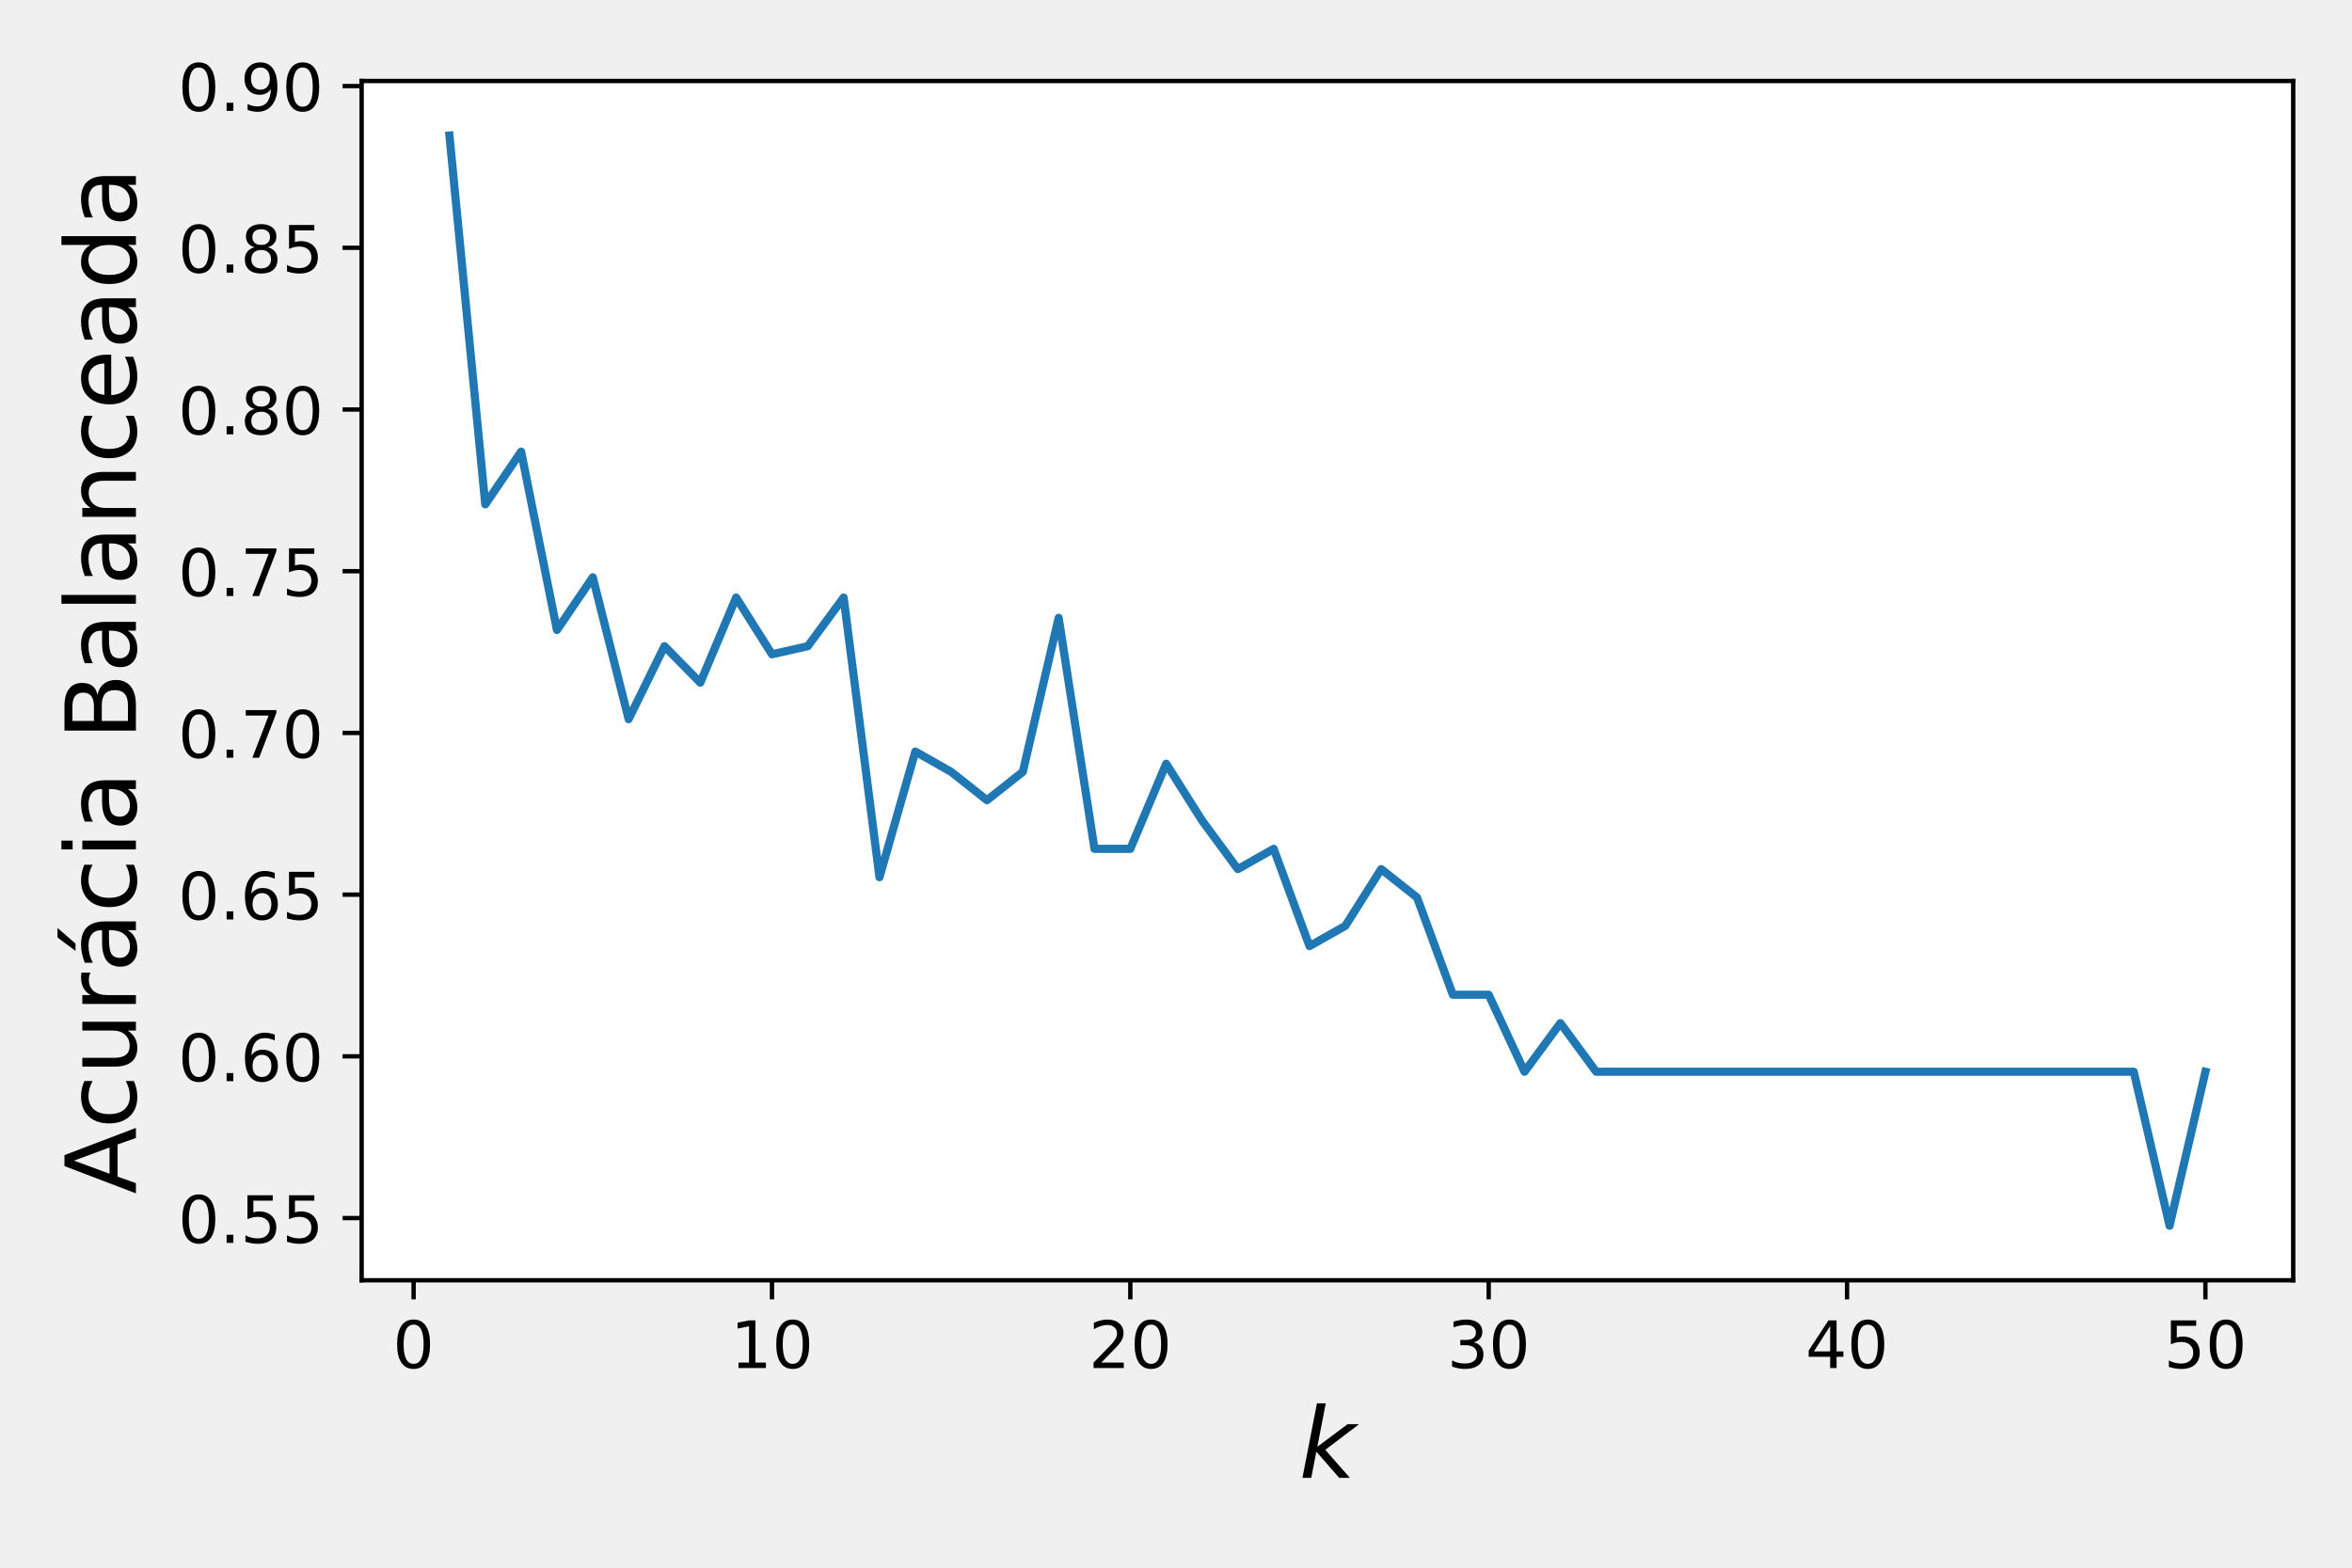
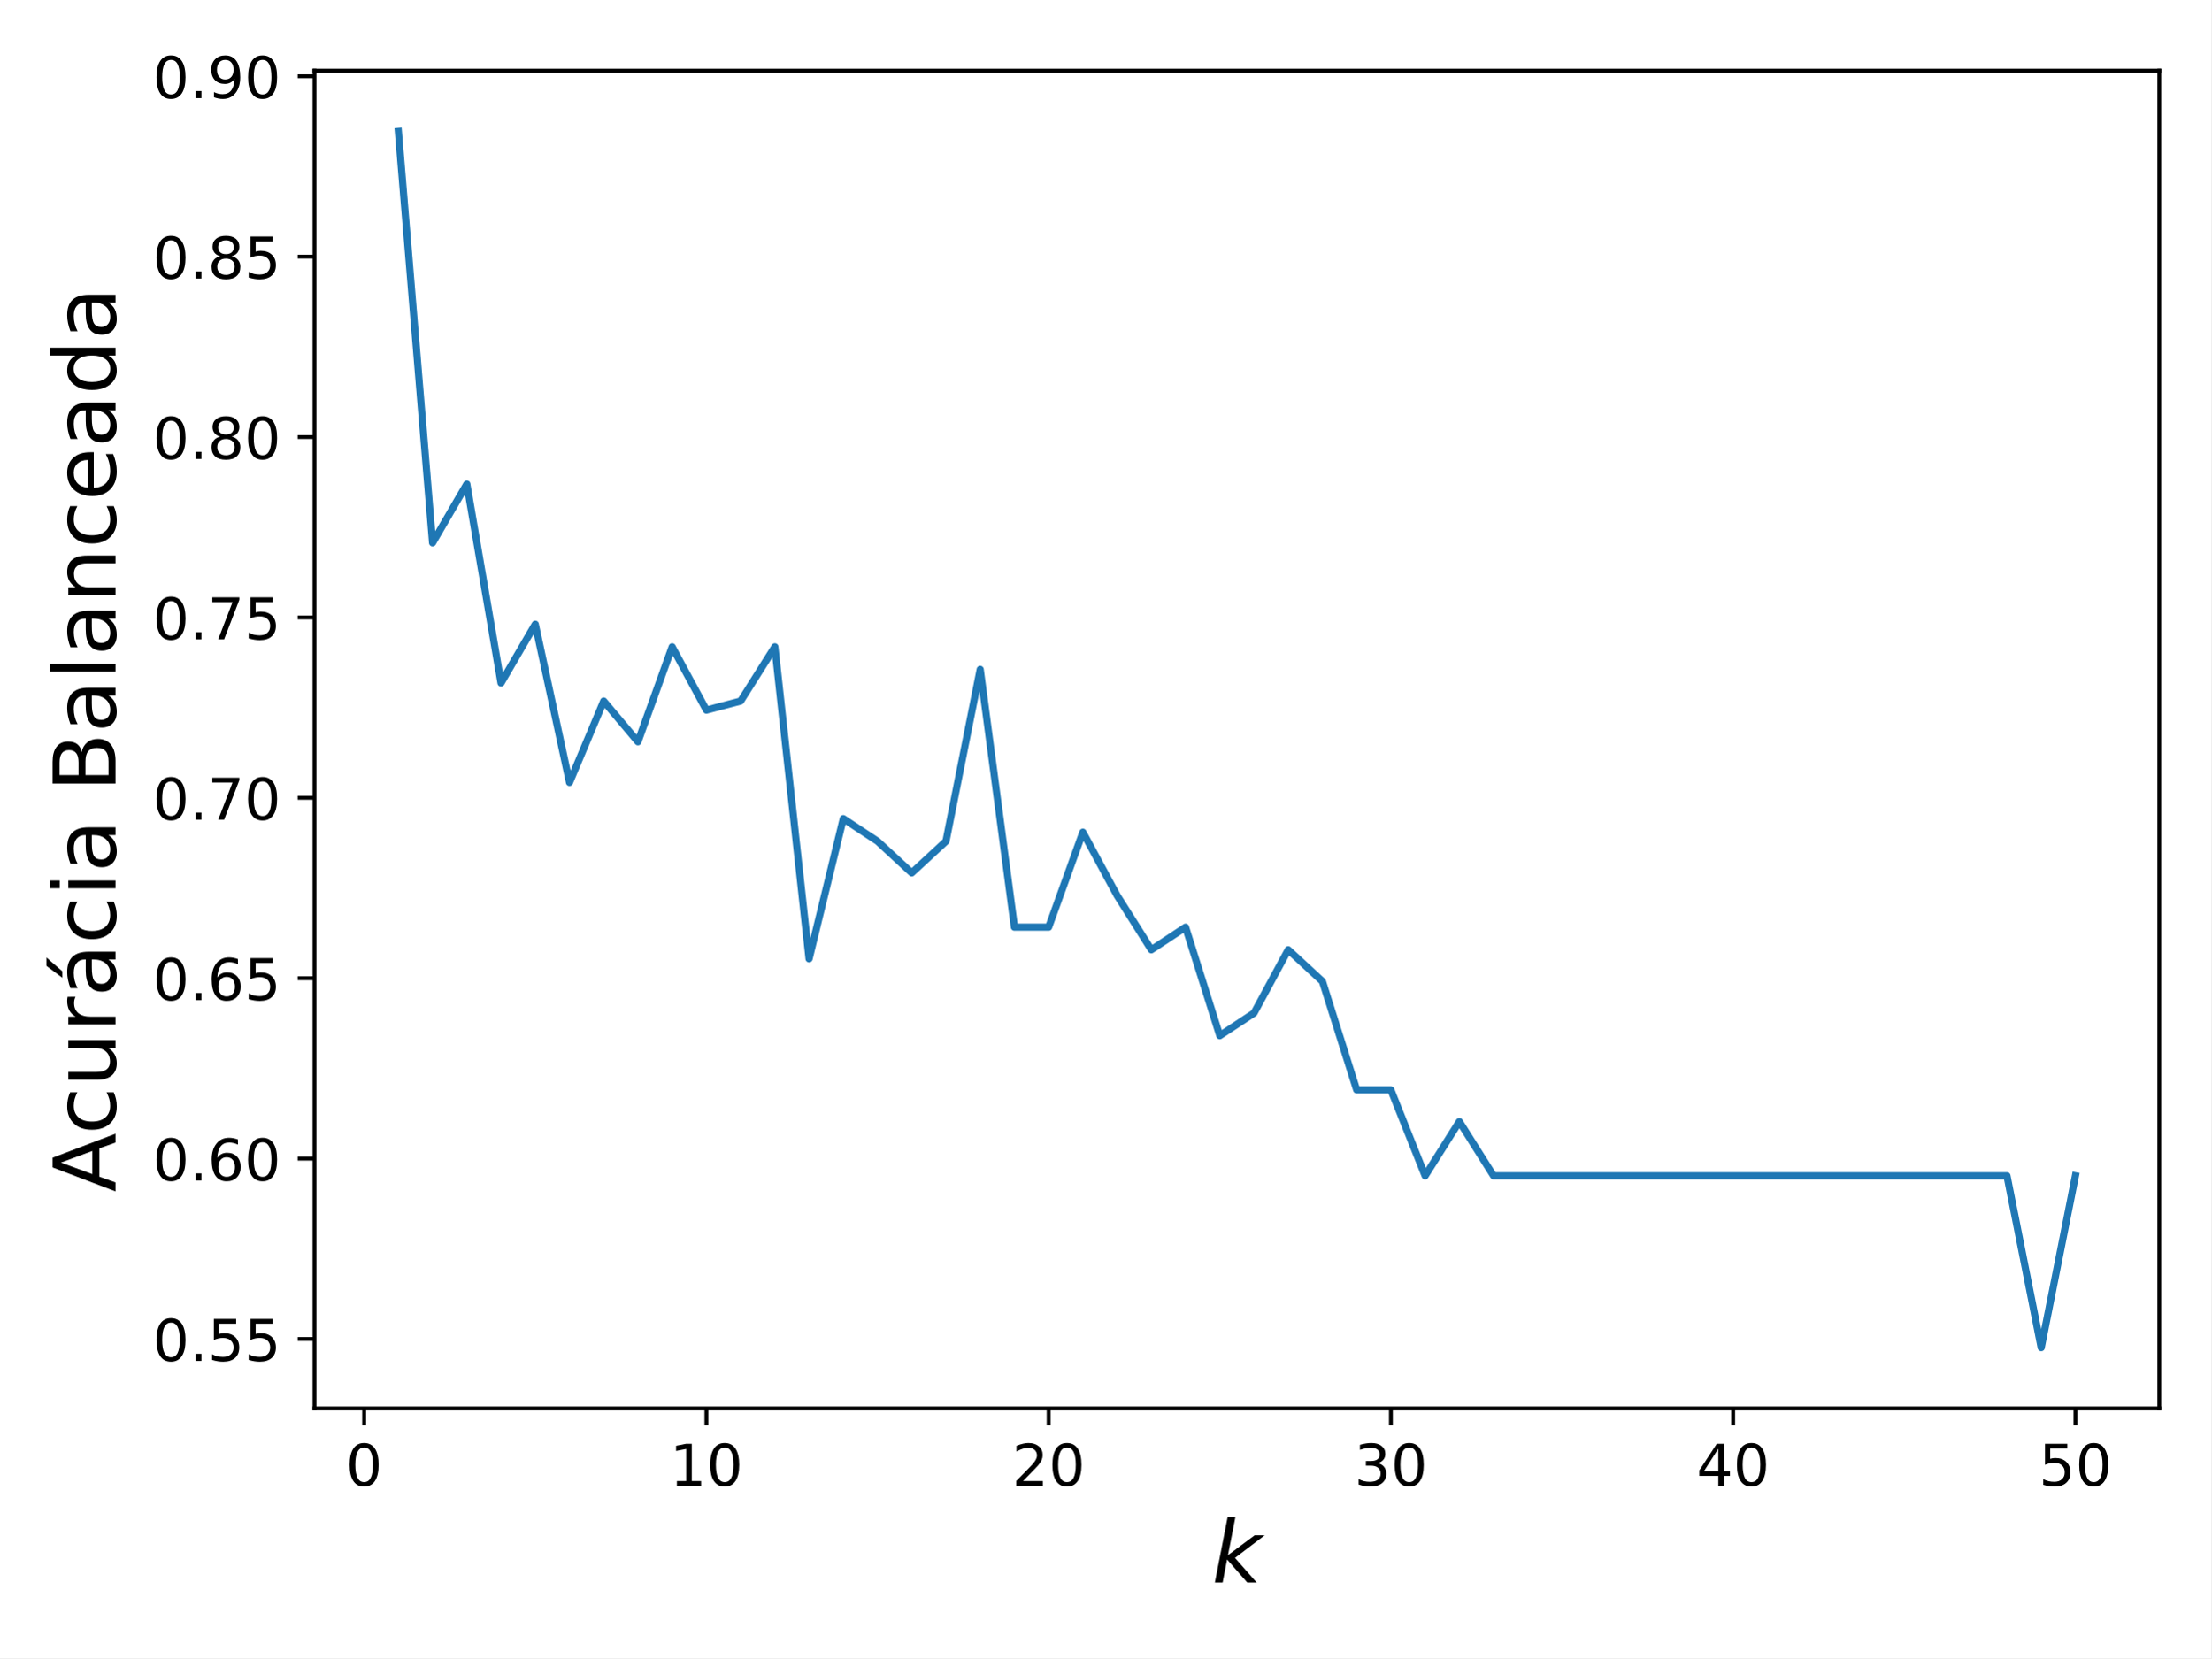
- <svg xmlns="http://www.w3.org/2000/svg" xmlns:xlink="http://www.w3.org/1999/xlink" height="288pt" version="1.1" viewBox="0 0 432 288" width="432pt">
+ <svg xmlns="http://www.w3.org/2000/svg" xmlns:xlink="http://www.w3.org/1999/xlink" width="460.8pt" height="345.6pt" viewBox="0 0 460.8 345.6" version="1.1">
  <defs>
-     <style type="text/css">*{stroke-linecap:butt;stroke-linejoin:round;}</style>
+     <style type="text/css">*{stroke-linejoin: round; stroke-linecap: butt}</style>
  </defs>
  <g id="figure_1">
    <g id="patch_1">
-       <path d="M 0 288  L 432 288  L 432 0  L 0 0  z " style="fill:none;" />
+       <path d="M 0 345.6  L 460.8 345.6  L 460.8 0  L 0 0  z " style="fill: #ffffff" />
    </g>
    <g id="axes_1">
      <g id="patch_2">
-         <path d="M 66.425 235.2  L 421.2 235.2  L 421.2 14.881  L 66.425 14.881  z " style="fill:#ffffff;" />
+         <path d="M 65.54 293.56  L 450 293.56  L 450 14.716  L 65.54 14.716  z " style="fill: #ffffff" />
      </g>
      <g id="matplotlib.axis_1">
        <g id="xtick_1">
          <g id="line2d_1">
            <defs>
-               <path d="M 0 0  L 0 3.5  " id="m8f056ccc43" style="stroke:#000000;stroke-width:0.8;" />
+               <path id="m26e0879201" d="M 0 0  L 0 3.5  " style="stroke: #000000; stroke-width: 0.8" />
            </defs>
            <g>
-               <use style="stroke:#000000;stroke-width:0.8;" x="75.969" xlink:href="#m8f056ccc43" y="235.2" />
+               <use xlink:href="#m26e0879201" x="75.883" y="293.56" style="stroke: #000000; stroke-width: 0.8" />
            </g>
          </g>
          <g id="text_1">
-             <g transform="translate(72.15154 251.3181)scale(0.12 -0.12)">
-               <defs>
-                 <path d="M 2034 4250  Q 1547 4250 1301 3770  Q 1056 3291 1056 2328  Q 1056 1369 1301 889  Q 1547 409 2034 409  Q 2525 409 2770 889  Q 3016 1369 3016 2328  Q 3016 3291 2770 3770  Q 2525 4250 2034 4250  z M 2034 4750  Q 2819 4750 3233 4129  Q 3647 3509 3647 2328  Q 3647 1150 3233 529  Q 2819 -91 2034 -91  Q 1250 -91 836 529  Q 422 1150 422 2328  Q 422 3509 836 4129  Q 1250 4750 2034 4750  z " id="DejaVuSans-30" transform="scale(0.015625)" />
+             <g transform="translate(72.06512 309.6781)scale(0.12 -0.12)">
+               <defs>
+                 <path id="DejaVuSans-30" d="M 2034 4250  Q 1547 4250 1301 3770  Q 1056 3291 1056 2328  Q 1056 1369 1301 889  Q 1547 409 2034 409  Q 2525 409 2770 889  Q 3016 1369 3016 2328  Q 3016 3291 2770 3770  Q 2525 4250 2034 4250  z M 2034 4750  Q 2819 4750 3233 4129  Q 3647 3509 3647 2328  Q 3647 1150 3233 529  Q 2819 -91 2034 -91  Q 1250 -91 836 529  Q 422 1150 422 2328  Q 422 3509 836 4129  Q 1250 4750 2034 4750  z " transform="scale(0.015625)" />
              </defs>
              <use xlink:href="#DejaVuSans-30" />
            </g>
          </g>
        </g>
        <g id="xtick_2">
          <g id="line2d_2">
            <g>
-               <use style="stroke:#000000;stroke-width:0.8;" x="141.79" xlink:href="#m8f056ccc43" y="235.2" />
+               <use xlink:href="#m26e0879201" x="147.211" y="293.56" style="stroke: #000000; stroke-width: 0.8" />
            </g>
          </g>
          <g id="text_2">
-             <g transform="translate(134.155 251.3181)scale(0.12 -0.12)">
-               <defs>
-                 <path d="M 794 531  L 1825 531  L 1825 4091  L 703 3866  L 703 4441  L 1819 4666  L 2450 4666  L 2450 531  L 3481 531  L 3481 0  L 794 0  L 794 531  z " id="DejaVuSans-31" transform="scale(0.015625)" />
+             <g transform="translate(139.576 309.6781)scale(0.12 -0.12)">
+               <defs>
+                 <path id="DejaVuSans-31" d="M 794 531  L 1825 531  L 1825 4091  L 703 3866  L 703 4441  L 1819 4666  L 2450 4666  L 2450 531  L 3481 531  L 3481 0  L 794 0  L 794 531  z " transform="scale(0.015625)" />
              </defs>
              <use xlink:href="#DejaVuSans-31" />
-               <use x="63.623" xlink:href="#DejaVuSans-30" />
+               <use xlink:href="#DejaVuSans-30" x="63.623" />
            </g>
          </g>
        </g>
        <g id="xtick_3">
          <g id="line2d_3">
            <g>
-               <use style="stroke:#000000;stroke-width:0.8;" x="207.611" xlink:href="#m8f056ccc43" y="235.2" />
+               <use xlink:href="#m26e0879201" x="218.539" y="293.56" style="stroke: #000000; stroke-width: 0.8" />
            </g>
          </g>
          <g id="text_3">
-             <g transform="translate(199.976 251.3181)scale(0.12 -0.12)">
-               <defs>
-                 <path d="M 1228 531  L 3431 531  L 3431 0  L 469 0  L 469 531  Q 828 903 1448 1529  Q 2069 2156 2228 2338  Q 2531 2678 2651 2914  Q 2772 3150 2772 3378  Q 2772 3750 2511 3984  Q 2250 4219 1831 4219  Q 1534 4219 1204 4116  Q 875 4013 500 3803  L 500 4441  Q 881 4594 1212 4672  Q 1544 4750 1819 4750  Q 2544 4750 2975 4387  Q 3406 4025 3406 3419  Q 3406 3131 3298 2873  Q 3191 2616 2906 2266  Q 2828 2175 2409 1742  Q 1991 1309 1228 531  z " id="DejaVuSans-32" transform="scale(0.015625)" />
+             <g transform="translate(210.9044 309.6781)scale(0.12 -0.12)">
+               <defs>
+                 <path id="DejaVuSans-32" d="M 1228 531  L 3431 531  L 3431 0  L 469 0  L 469 531  Q 828 903 1448 1529  Q 2069 2156 2228 2338  Q 2531 2678 2651 2914  Q 2772 3150 2772 3378  Q 2772 3750 2511 3984  Q 2250 4219 1831 4219  Q 1534 4219 1204 4116  Q 875 4013 500 3803  L 500 4441  Q 881 4594 1212 4672  Q 1544 4750 1819 4750  Q 2544 4750 2975 4387  Q 3406 4025 3406 3419  Q 3406 3131 3298 2873  Q 3191 2616 2906 2266  Q 2828 2175 2409 1742  Q 1991 1309 1228 531  z " transform="scale(0.015625)" />
              </defs>
              <use xlink:href="#DejaVuSans-32" />
-               <use x="63.623" xlink:href="#DejaVuSans-30" />
+               <use xlink:href="#DejaVuSans-30" x="63.623" />
            </g>
          </g>
        </g>
        <g id="xtick_4">
          <g id="line2d_4">
            <g>
-               <use style="stroke:#000000;stroke-width:0.8;" x="273.432" xlink:href="#m8f056ccc43" y="235.2" />
+               <use xlink:href="#m26e0879201" x="289.868" y="293.56" style="stroke: #000000; stroke-width: 0.8" />
            </g>
          </g>
          <g id="text_4">
-             <g transform="translate(265.7969 251.3181)scale(0.12 -0.12)">
-               <defs>
-                 <path d="M 2597 2516  Q 3050 2419 3304 2112  Q 3559 1806 3559 1356  Q 3559 666 3084 287  Q 2609 -91 1734 -91  Q 1441 -91 1130 -33  Q 819 25 488 141  L 488 750  Q 750 597 1062 519  Q 1375 441 1716 441  Q 2309 441 2620 675  Q 2931 909 2931 1356  Q 2931 1769 2642 2001  Q 2353 2234 1838 2234  L 1294 2234  L 1294 2753  L 1863 2753  Q 2328 2753 2575 2939  Q 2822 3125 2822 3475  Q 2822 3834 2567 4026  Q 2313 4219 1838 4219  Q 1578 4219 1281 4162  Q 984 4106 628 3988  L 628 4550  Q 988 4650 1302 4700  Q 1616 4750 1894 4750  Q 2613 4750 3031 4423  Q 3450 4097 3450 3541  Q 3450 3153 3228 2886  Q 3006 2619 2597 2516  z " id="DejaVuSans-33" transform="scale(0.015625)" />
+             <g transform="translate(282.2328 309.6781)scale(0.12 -0.12)">
+               <defs>
+                 <path id="DejaVuSans-33" d="M 2597 2516  Q 3050 2419 3304 2112  Q 3559 1806 3559 1356  Q 3559 666 3084 287  Q 2609 -91 1734 -91  Q 1441 -91 1130 -33  Q 819 25 488 141  L 488 750  Q 750 597 1062 519  Q 1375 441 1716 441  Q 2309 441 2620 675  Q 2931 909 2931 1356  Q 2931 1769 2642 2001  Q 2353 2234 1838 2234  L 1294 2234  L 1294 2753  L 1863 2753  Q 2328 2753 2575 2939  Q 2822 3125 2822 3475  Q 2822 3834 2567 4026  Q 2313 4219 1838 4219  Q 1578 4219 1281 4162  Q 984 4106 628 3988  L 628 4550  Q 988 4650 1302 4700  Q 1616 4750 1894 4750  Q 2613 4750 3031 4423  Q 3450 4097 3450 3541  Q 3450 3153 3228 2886  Q 3006 2619 2597 2516  z " transform="scale(0.015625)" />
              </defs>
              <use xlink:href="#DejaVuSans-33" />
-               <use x="63.623" xlink:href="#DejaVuSans-30" />
+               <use xlink:href="#DejaVuSans-30" x="63.623" />
            </g>
          </g>
        </g>
        <g id="xtick_5">
          <g id="line2d_5">
            <g>
-               <use style="stroke:#000000;stroke-width:0.8;" x="339.253" xlink:href="#m8f056ccc43" y="235.2" />
+               <use xlink:href="#m26e0879201" x="361.196" y="293.56" style="stroke: #000000; stroke-width: 0.8" />
            </g>
          </g>
          <g id="text_5">
-             <g transform="translate(331.6179 251.3181)scale(0.12 -0.12)">
-               <defs>
-                 <path d="M 2419 4116  L 825 1625  L 2419 1625  L 2419 4116  z M 2253 4666  L 3047 4666  L 3047 1625  L 3713 1625  L 3713 1100  L 3047 1100  L 3047 0  L 2419 0  L 2419 1100  L 313 1100  L 313 1709  L 2253 4666  z " id="DejaVuSans-34" transform="scale(0.015625)" />
+             <g transform="translate(353.5612 309.6781)scale(0.12 -0.12)">
+               <defs>
+                 <path id="DejaVuSans-34" d="M 2419 4116  L 825 1625  L 2419 1625  L 2419 4116  z M 2253 4666  L 3047 4666  L 3047 1625  L 3713 1625  L 3713 1100  L 3047 1100  L 3047 0  L 2419 0  L 2419 1100  L 313 1100  L 313 1709  L 2253 4666  z " transform="scale(0.015625)" />
              </defs>
              <use xlink:href="#DejaVuSans-34" />
-               <use x="63.623" xlink:href="#DejaVuSans-30" />
+               <use xlink:href="#DejaVuSans-30" x="63.623" />
            </g>
          </g>
        </g>
        <g id="xtick_6">
          <g id="line2d_6">
            <g>
-               <use style="stroke:#000000;stroke-width:0.8;" x="405.074" xlink:href="#m8f056ccc43" y="235.2" />
+               <use xlink:href="#m26e0879201" x="432.525" y="293.56" style="stroke: #000000; stroke-width: 0.8" />
            </g>
          </g>
          <g id="text_6">
-             <g transform="translate(397.4389 251.3181)scale(0.12 -0.12)">
-               <defs>
-                 <path d="M 691 4666  L 3169 4666  L 3169 4134  L 1269 4134  L 1269 2991  Q 1406 3038 1543 3061  Q 1681 3084 1819 3084  Q 2600 3084 3056 2656  Q 3513 2228 3513 1497  Q 3513 744 3044 326  Q 2575 -91 1722 -91  Q 1428 -91 1123 -41  Q 819 9 494 109  L 494 744  Q 775 591 1075 516  Q 1375 441 1709 441  Q 2250 441 2565 725  Q 2881 1009 2881 1497  Q 2881 1984 2565 2268  Q 2250 2553 1709 2553  Q 1456 2553 1204 2497  Q 953 2441 691 2322  L 691 4666  z " id="DejaVuSans-35" transform="scale(0.015625)" />
+             <g transform="translate(424.8895 309.6781)scale(0.12 -0.12)">
+               <defs>
+                 <path id="DejaVuSans-35" d="M 691 4666  L 3169 4666  L 3169 4134  L 1269 4134  L 1269 2991  Q 1406 3038 1543 3061  Q 1681 3084 1819 3084  Q 2600 3084 3056 2656  Q 3513 2228 3513 1497  Q 3513 744 3044 326  Q 2575 -91 1722 -91  Q 1428 -91 1123 -41  Q 819 9 494 109  L 494 744  Q 775 591 1075 516  Q 1375 441 1709 441  Q 2250 441 2565 725  Q 2881 1009 2881 1497  Q 2881 1984 2565 2268  Q 2250 2553 1709 2553  Q 1456 2553 1204 2497  Q 953 2441 691 2322  L 691 4666  z " transform="scale(0.015625)" />
              </defs>
              <use xlink:href="#DejaVuSans-35" />
-               <use x="63.623" xlink:href="#DejaVuSans-30" />
+               <use xlink:href="#DejaVuSans-30" x="63.623" />
            </g>
          </g>
        </g>
        <g id="text_7">
-           <g transform="translate(238.5925 271.4909)scale(0.18 -0.18)">
+           <g transform="translate(252.55 329.8509)scale(0.18 -0.18)">
            <defs>
-               <path d="M 1172 4863  L 1747 4863  L 1197 2028  L 3169 3500  L 3916 3500  L 1716 1825  L 3322 0  L 2625 0  L 1131 1709  L 800 0  L 225 0  L 1172 4863  z " id="DejaVuSans-Oblique-6b" transform="scale(0.015625)" />
+               <path id="DejaVuSans-Oblique-6b" d="M 1172 4863  L 1747 4863  L 1197 2028  L 3169 3500  L 3916 3500  L 1716 1825  L 3322 0  L 2625 0  L 1131 1709  L 800 0  L 225 0  L 1172 4863  z " transform="scale(0.015625)" />
            </defs>
-             <use transform="translate(0 0.015625)" xlink:href="#DejaVuSans-Oblique-6b" />
+             <use xlink:href="#DejaVuSans-Oblique-6b" transform="translate(0 0.015625)" />
          </g>
        </g>
      </g>
      <g id="matplotlib.axis_2">
        <g id="ytick_1">
          <g id="line2d_7">
            <defs>
-               <path d="M 0 0  L -3.5 0  " id="m509cdd1f72" style="stroke:#000000;stroke-width:0.8;" />
+               <path id="m07f874ece9" d="M 0 0  L -3.5 0  " style="stroke: #000000; stroke-width: 0.8" />
            </defs>
            <g>
-               <use style="stroke:#000000;stroke-width:0.8;" x="66.425" xlink:href="#m509cdd1f72" y="223.771" />
+               <use xlink:href="#m07f874ece9" x="65.54" y="279.095" style="stroke: #000000; stroke-width: 0.8" />
            </g>
          </g>
          <g id="text_8">
-             <g transform="translate(32.70625 228.3299)scale(0.12 -0.12)">
-               <defs>
-                 <path d="M 684 794  L 1344 794  L 1344 0  L 684 0  L 684 794  z " id="DejaVuSans-2e" transform="scale(0.015625)" />
-               </defs>
-               <use xlink:href="#DejaVuSans-30" />
-               <use x="63.623" xlink:href="#DejaVuSans-2e" />
-               <use x="95.41" xlink:href="#DejaVuSans-35" />
-               <use x="159.033" xlink:href="#DejaVuSans-35" />
+             <g transform="translate(31.82125 283.6538)scale(0.12 -0.12)">
+               <defs>
+                 <path id="DejaVuSans-2e" d="M 684 794  L 1344 794  L 1344 0  L 684 0  L 684 794  z " transform="scale(0.015625)" />
+               </defs>
+               <use xlink:href="#DejaVuSans-30" />
+               <use xlink:href="#DejaVuSans-2e" x="63.623" />
+               <use xlink:href="#DejaVuSans-35" x="95.41" />
+               <use xlink:href="#DejaVuSans-35" x="159.033" />
            </g>
          </g>
        </g>
        <g id="ytick_2">
          <g id="line2d_8">
            <g>
-               <use style="stroke:#000000;stroke-width:0.8;" x="66.425" xlink:href="#m509cdd1f72" y="194.062" />
+               <use xlink:href="#m07f874ece9" x="65.54" y="241.495" style="stroke: #000000; stroke-width: 0.8" />
            </g>
          </g>
          <g id="text_9">
-             <g transform="translate(32.70625 198.6215)scale(0.12 -0.12)">
-               <defs>
-                 <path d="M 2113 2584  Q 1688 2584 1439 2293  Q 1191 2003 1191 1497  Q 1191 994 1439 701  Q 1688 409 2113 409  Q 2538 409 2786 701  Q 3034 994 3034 1497  Q 3034 2003 2786 2293  Q 2538 2584 2113 2584  z M 3366 4563  L 3366 3988  Q 3128 4100 2886 4159  Q 2644 4219 2406 4219  Q 1781 4219 1451 3797  Q 1122 3375 1075 2522  Q 1259 2794 1537 2939  Q 1816 3084 2150 3084  Q 2853 3084 3261 2657  Q 3669 2231 3669 1497  Q 3669 778 3244 343  Q 2819 -91 2113 -91  Q 1303 -91 875 529  Q 447 1150 447 2328  Q 447 3434 972 4092  Q 1497 4750 2381 4750  Q 2619 4750 2861 4703  Q 3103 4656 3366 4563  z " id="DejaVuSans-36" transform="scale(0.015625)" />
-               </defs>
-               <use xlink:href="#DejaVuSans-30" />
-               <use x="63.623" xlink:href="#DejaVuSans-2e" />
-               <use x="95.41" xlink:href="#DejaVuSans-36" />
-               <use x="159.033" xlink:href="#DejaVuSans-30" />
+             <g transform="translate(31.82125 246.0537)scale(0.12 -0.12)">
+               <defs>
+                 <path id="DejaVuSans-36" d="M 2113 2584  Q 1688 2584 1439 2293  Q 1191 2003 1191 1497  Q 1191 994 1439 701  Q 1688 409 2113 409  Q 2538 409 2786 701  Q 3034 994 3034 1497  Q 3034 2003 2786 2293  Q 2538 2584 2113 2584  z M 3366 4563  L 3366 3988  Q 3128 4100 2886 4159  Q 2644 4219 2406 4219  Q 1781 4219 1451 3797  Q 1122 3375 1075 2522  Q 1259 2794 1537 2939  Q 1816 3084 2150 3084  Q 2853 3084 3261 2657  Q 3669 2231 3669 1497  Q 3669 778 3244 343  Q 2819 -91 2113 -91  Q 1303 -91 875 529  Q 447 1150 447 2328  Q 447 3434 972 4092  Q 1497 4750 2381 4750  Q 2619 4750 2861 4703  Q 3103 4656 3366 4563  z " transform="scale(0.015625)" />
+               </defs>
+               <use xlink:href="#DejaVuSans-30" />
+               <use xlink:href="#DejaVuSans-2e" x="63.623" />
+               <use xlink:href="#DejaVuSans-36" x="95.41" />
+               <use xlink:href="#DejaVuSans-30" x="159.033" />
            </g>
          </g>
        </g>
        <g id="ytick_3">
          <g id="line2d_9">
            <g>
-               <use style="stroke:#000000;stroke-width:0.8;" x="66.425" xlink:href="#m509cdd1f72" y="164.354" />
+               <use xlink:href="#m07f874ece9" x="65.54" y="203.894" style="stroke: #000000; stroke-width: 0.8" />
            </g>
          </g>
          <g id="text_10">
-             <g transform="translate(32.70625 168.9131)scale(0.12 -0.12)">
-               <use xlink:href="#DejaVuSans-30" />
-               <use x="63.623" xlink:href="#DejaVuSans-2e" />
-               <use x="95.41" xlink:href="#DejaVuSans-36" />
-               <use x="159.033" xlink:href="#DejaVuSans-35" />
+             <g transform="translate(31.82125 208.4536)scale(0.12 -0.12)">
+               <use xlink:href="#DejaVuSans-30" />
+               <use xlink:href="#DejaVuSans-2e" x="63.623" />
+               <use xlink:href="#DejaVuSans-36" x="95.41" />
+               <use xlink:href="#DejaVuSans-35" x="159.033" />
            </g>
          </g>
        </g>
        <g id="ytick_4">
          <g id="line2d_10">
            <g>
-               <use style="stroke:#000000;stroke-width:0.8;" x="66.425" xlink:href="#m509cdd1f72" y="134.646" />
+               <use xlink:href="#m07f874ece9" x="65.54" y="166.294" style="stroke: #000000; stroke-width: 0.8" />
            </g>
          </g>
          <g id="text_11">
-             <g transform="translate(32.70625 139.2048)scale(0.12 -0.12)">
-               <defs>
-                 <path d="M 525 4666  L 3525 4666  L 3525 4397  L 1831 0  L 1172 0  L 2766 4134  L 525 4134  L 525 4666  z " id="DejaVuSans-37" transform="scale(0.015625)" />
-               </defs>
-               <use xlink:href="#DejaVuSans-30" />
-               <use x="63.623" xlink:href="#DejaVuSans-2e" />
-               <use x="95.41" xlink:href="#DejaVuSans-37" />
-               <use x="159.033" xlink:href="#DejaVuSans-30" />
+             <g transform="translate(31.82125 170.8534)scale(0.12 -0.12)">
+               <defs>
+                 <path id="DejaVuSans-37" d="M 525 4666  L 3525 4666  L 3525 4397  L 1831 0  L 1172 0  L 2766 4134  L 525 4134  L 525 4666  z " transform="scale(0.015625)" />
+               </defs>
+               <use xlink:href="#DejaVuSans-30" />
+               <use xlink:href="#DejaVuSans-2e" x="63.623" />
+               <use xlink:href="#DejaVuSans-37" x="95.41" />
+               <use xlink:href="#DejaVuSans-30" x="159.033" />
            </g>
          </g>
        </g>
        <g id="ytick_5">
          <g id="line2d_11">
            <g>
-               <use style="stroke:#000000;stroke-width:0.8;" x="66.425" xlink:href="#m509cdd1f72" y="104.937" />
+               <use xlink:href="#m07f874ece9" x="65.54" y="128.694" style="stroke: #000000; stroke-width: 0.8" />
            </g>
          </g>
          <g id="text_12">
-             <g transform="translate(32.70625 109.4964)scale(0.12 -0.12)">
-               <use xlink:href="#DejaVuSans-30" />
-               <use x="63.623" xlink:href="#DejaVuSans-2e" />
-               <use x="95.41" xlink:href="#DejaVuSans-37" />
-               <use x="159.033" xlink:href="#DejaVuSans-35" />
+             <g transform="translate(31.82125 133.2533)scale(0.12 -0.12)">
+               <use xlink:href="#DejaVuSans-30" />
+               <use xlink:href="#DejaVuSans-2e" x="63.623" />
+               <use xlink:href="#DejaVuSans-37" x="95.41" />
+               <use xlink:href="#DejaVuSans-35" x="159.033" />
            </g>
          </g>
        </g>
        <g id="ytick_6">
          <g id="line2d_12">
            <g>
-               <use style="stroke:#000000;stroke-width:0.8;" x="66.425" xlink:href="#m509cdd1f72" y="75.229" />
+               <use xlink:href="#m07f874ece9" x="65.54" y="91.094" style="stroke: #000000; stroke-width: 0.8" />
            </g>
          </g>
          <g id="text_13">
-             <g transform="translate(32.70625 79.78799)scale(0.12 -0.12)">
-               <defs>
-                 <path d="M 2034 2216  Q 1584 2216 1326 1975  Q 1069 1734 1069 1313  Q 1069 891 1326 650  Q 1584 409 2034 409  Q 2484 409 2743 651  Q 3003 894 3003 1313  Q 3003 1734 2745 1975  Q 2488 2216 2034 2216  z M 1403 2484  Q 997 2584 770 2862  Q 544 3141 544 3541  Q 544 4100 942 4425  Q 1341 4750 2034 4750  Q 2731 4750 3128 4425  Q 3525 4100 3525 3541  Q 3525 3141 3298 2862  Q 3072 2584 2669 2484  Q 3125 2378 3379 2068  Q 3634 1759 3634 1313  Q 3634 634 3220 271  Q 2806 -91 2034 -91  Q 1263 -91 848 271  Q 434 634 434 1313  Q 434 1759 690 2068  Q 947 2378 1403 2484  z M 1172 3481  Q 1172 3119 1398 2916  Q 1625 2713 2034 2713  Q 2441 2713 2670 2916  Q 2900 3119 2900 3481  Q 2900 3844 2670 4047  Q 2441 4250 2034 4250  Q 1625 4250 1398 4047  Q 1172 3844 1172 3481  z " id="DejaVuSans-38" transform="scale(0.015625)" />
-               </defs>
-               <use xlink:href="#DejaVuSans-30" />
-               <use x="63.623" xlink:href="#DejaVuSans-2e" />
-               <use x="95.41" xlink:href="#DejaVuSans-38" />
-               <use x="159.033" xlink:href="#DejaVuSans-30" />
+             <g transform="translate(31.82125 95.65313)scale(0.12 -0.12)">
+               <defs>
+                 <path id="DejaVuSans-38" d="M 2034 2216  Q 1584 2216 1326 1975  Q 1069 1734 1069 1313  Q 1069 891 1326 650  Q 1584 409 2034 409  Q 2484 409 2743 651  Q 3003 894 3003 1313  Q 3003 1734 2745 1975  Q 2488 2216 2034 2216  z M 1403 2484  Q 997 2584 770 2862  Q 544 3141 544 3541  Q 544 4100 942 4425  Q 1341 4750 2034 4750  Q 2731 4750 3128 4425  Q 3525 4100 3525 3541  Q 3525 3141 3298 2862  Q 3072 2584 2669 2484  Q 3125 2378 3379 2068  Q 3634 1759 3634 1313  Q 3634 634 3220 271  Q 2806 -91 2034 -91  Q 1263 -91 848 271  Q 434 634 434 1313  Q 434 1759 690 2068  Q 947 2378 1403 2484  z M 1172 3481  Q 1172 3119 1398 2916  Q 1625 2713 2034 2713  Q 2441 2713 2670 2916  Q 2900 3119 2900 3481  Q 2900 3844 2670 4047  Q 2441 4250 2034 4250  Q 1625 4250 1398 4047  Q 1172 3844 1172 3481  z " transform="scale(0.015625)" />
+               </defs>
+               <use xlink:href="#DejaVuSans-30" />
+               <use xlink:href="#DejaVuSans-2e" x="63.623" />
+               <use xlink:href="#DejaVuSans-38" x="95.41" />
+               <use xlink:href="#DejaVuSans-30" x="159.033" />
            </g>
          </g>
        </g>
        <g id="ytick_7">
          <g id="line2d_13">
            <g>
-               <use style="stroke:#000000;stroke-width:0.8;" x="66.425" xlink:href="#m509cdd1f72" y="45.521" />
+               <use xlink:href="#m07f874ece9" x="65.54" y="53.494" style="stroke: #000000; stroke-width: 0.8" />
            </g>
          </g>
          <g id="text_14">
-             <g transform="translate(32.70625 50.07961)scale(0.12 -0.12)">
-               <use xlink:href="#DejaVuSans-30" />
-               <use x="63.623" xlink:href="#DejaVuSans-2e" />
-               <use x="95.41" xlink:href="#DejaVuSans-38" />
-               <use x="159.033" xlink:href="#DejaVuSans-35" />
+             <g transform="translate(31.82125 58.05299)scale(0.12 -0.12)">
+               <use xlink:href="#DejaVuSans-30" />
+               <use xlink:href="#DejaVuSans-2e" x="63.623" />
+               <use xlink:href="#DejaVuSans-38" x="95.41" />
+               <use xlink:href="#DejaVuSans-35" x="159.033" />
            </g>
          </g>
        </g>
        <g id="ytick_8">
          <g id="line2d_14">
            <g>
-               <use style="stroke:#000000;stroke-width:0.8;" x="66.425" xlink:href="#m509cdd1f72" y="15.812" />
+               <use xlink:href="#m07f874ece9" x="65.54" y="15.894" style="stroke: #000000; stroke-width: 0.8" />
            </g>
          </g>
          <g id="text_15">
-             <g transform="translate(32.70625 20.37122)scale(0.12 -0.12)">
-               <defs>
-                 <path d="M 703 97  L 703 672  Q 941 559 1184 500  Q 1428 441 1663 441  Q 2288 441 2617 861  Q 2947 1281 2994 2138  Q 2813 1869 2534 1725  Q 2256 1581 1919 1581  Q 1219 1581 811 2004  Q 403 2428 403 3163  Q 403 3881 828 4315  Q 1253 4750 1959 4750  Q 2769 4750 3195 4129  Q 3622 3509 3622 2328  Q 3622 1225 3098 567  Q 2575 -91 1691 -91  Q 1453 -91 1209 -44  Q 966 3 703 97  z M 1959 2075  Q 2384 2075 2632 2365  Q 2881 2656 2881 3163  Q 2881 3666 2632 3958  Q 2384 4250 1959 4250  Q 1534 4250 1286 3958  Q 1038 3666 1038 3163  Q 1038 2656 1286 2365  Q 1534 2075 1959 2075  z " id="DejaVuSans-39" transform="scale(0.015625)" />
-               </defs>
-               <use xlink:href="#DejaVuSans-30" />
-               <use x="63.623" xlink:href="#DejaVuSans-2e" />
-               <use x="95.41" xlink:href="#DejaVuSans-39" />
-               <use x="159.033" xlink:href="#DejaVuSans-30" />
+             <g transform="translate(31.82125 20.45285)scale(0.12 -0.12)">
+               <defs>
+                 <path id="DejaVuSans-39" d="M 703 97  L 703 672  Q 941 559 1184 500  Q 1428 441 1663 441  Q 2288 441 2617 861  Q 2947 1281 2994 2138  Q 2813 1869 2534 1725  Q 2256 1581 1919 1581  Q 1219 1581 811 2004  Q 403 2428 403 3163  Q 403 3881 828 4315  Q 1253 4750 1959 4750  Q 2769 4750 3195 4129  Q 3622 3509 3622 2328  Q 3622 1225 3098 567  Q 2575 -91 1691 -91  Q 1453 -91 1209 -44  Q 966 3 703 97  z M 1959 2075  Q 2384 2075 2632 2365  Q 2881 2656 2881 3163  Q 2881 3666 2632 3958  Q 2384 4250 1959 4250  Q 1534 4250 1286 3958  Q 1038 3666 1038 3163  Q 1038 2656 1286 2365  Q 1534 2075 1959 2075  z " transform="scale(0.015625)" />
+               </defs>
+               <use xlink:href="#DejaVuSans-30" />
+               <use xlink:href="#DejaVuSans-2e" x="63.623" />
+               <use xlink:href="#DejaVuSans-39" x="95.41" />
+               <use xlink:href="#DejaVuSans-30" x="159.033" />
            </g>
          </g>
        </g>
        <g id="text_16">
-           <g transform="translate(24.96281 219.372)rotate(-90)scale(0.18 -0.18)">
+           <g transform="translate(24.07781 248.4692)rotate(-90)scale(0.18 -0.18)">
            <defs>
-               <path d="M 2188 4044  L 1331 1722  L 3047 1722  L 2188 4044  z M 1831 4666  L 2547 4666  L 4325 0  L 3669 0  L 3244 1197  L 1141 1197  L 716 0  L 50 0  L 1831 4666  z " id="DejaVuSans-41" transform="scale(0.015625)" />
-               <path d="M 3122 3366  L 3122 2828  Q 2878 2963 2633 3030  Q 2388 3097 2138 3097  Q 1578 3097 1268 2742  Q 959 2388 959 1747  Q 959 1106 1268 751  Q 1578 397 2138 397  Q 2388 397 2633 464  Q 2878 531 3122 666  L 3122 134  Q 2881 22 2623 -34  Q 2366 -91 2075 -91  Q 1284 -91 818 406  Q 353 903 353 1747  Q 353 2603 823 3093  Q 1294 3584 2113 3584  Q 2378 3584 2631 3529  Q 2884 3475 3122 3366  z " id="DejaVuSans-63" transform="scale(0.015625)" />
-               <path d="M 544 1381  L 544 3500  L 1119 3500  L 1119 1403  Q 1119 906 1312 657  Q 1506 409 1894 409  Q 2359 409 2629 706  Q 2900 1003 2900 1516  L 2900 3500  L 3475 3500  L 3475 0  L 2900 0  L 2900 538  Q 2691 219 2414 64  Q 2138 -91 1772 -91  Q 1169 -91 856 284  Q 544 659 544 1381  z M 1991 3584  L 1991 3584  z " id="DejaVuSans-75" transform="scale(0.015625)" />
-               <path d="M 2631 2963  Q 2534 3019 2420 3045  Q 2306 3072 2169 3072  Q 1681 3072 1420 2755  Q 1159 2438 1159 1844  L 1159 0  L 581 0  L 581 3500  L 1159 3500  L 1159 2956  Q 1341 3275 1631 3429  Q 1922 3584 2338 3584  Q 2397 3584 2469 3576  Q 2541 3569 2628 3553  L 2631 2963  z " id="DejaVuSans-72" transform="scale(0.015625)" />
-               <path d="M 2194 1759  Q 1497 1759 1228 1600  Q 959 1441 959 1056  Q 959 750 1161 570  Q 1363 391 1709 391  Q 2188 391 2477 730  Q 2766 1069 2766 1631  L 2766 1759  L 2194 1759  z M 3341 1997  L 3341 0  L 2766 0  L 2766 531  Q 2569 213 2275 61  Q 1981 -91 1556 -91  Q 1019 -91 701 211  Q 384 513 384 1019  Q 384 1609 779 1909  Q 1175 2209 1959 2209  L 2766 2209  L 2766 2266  Q 2766 2663 2505 2880  Q 2244 3097 1772 3097  Q 1472 3097 1187 3025  Q 903 2953 641 2809  L 641 3341  Q 956 3463 1253 3523  Q 1550 3584 1831 3584  Q 2591 3584 2966 3190  Q 3341 2797 3341 1997  z M 2291 5119  L 2913 5119  L 1894 3944  L 1416 3944  L 2291 5119  z " id="DejaVuSans-e1" transform="scale(0.015625)" />
-               <path d="M 603 3500  L 1178 3500  L 1178 0  L 603 0  L 603 3500  z M 603 4863  L 1178 4863  L 1178 4134  L 603 4134  L 603 4863  z " id="DejaVuSans-69" transform="scale(0.015625)" />
-               <path d="M 2194 1759  Q 1497 1759 1228 1600  Q 959 1441 959 1056  Q 959 750 1161 570  Q 1363 391 1709 391  Q 2188 391 2477 730  Q 2766 1069 2766 1631  L 2766 1759  L 2194 1759  z M 3341 1997  L 3341 0  L 2766 0  L 2766 531  Q 2569 213 2275 61  Q 1981 -91 1556 -91  Q 1019 -91 701 211  Q 384 513 384 1019  Q 384 1609 779 1909  Q 1175 2209 1959 2209  L 2766 2209  L 2766 2266  Q 2766 2663 2505 2880  Q 2244 3097 1772 3097  Q 1472 3097 1187 3025  Q 903 2953 641 2809  L 641 3341  Q 956 3463 1253 3523  Q 1550 3584 1831 3584  Q 2591 3584 2966 3190  Q 3341 2797 3341 1997  z " id="DejaVuSans-61" transform="scale(0.015625)" />
+               <path id="DejaVuSans-41" d="M 2188 4044  L 1331 1722  L 3047 1722  L 2188 4044  z M 1831 4666  L 2547 4666  L 4325 0  L 3669 0  L 3244 1197  L 1141 1197  L 716 0  L 50 0  L 1831 4666  z " transform="scale(0.015625)" />
+               <path id="DejaVuSans-63" d="M 3122 3366  L 3122 2828  Q 2878 2963 2633 3030  Q 2388 3097 2138 3097  Q 1578 3097 1268 2742  Q 959 2388 959 1747  Q 959 1106 1268 751  Q 1578 397 2138 397  Q 2388 397 2633 464  Q 2878 531 3122 666  L 3122 134  Q 2881 22 2623 -34  Q 2366 -91 2075 -91  Q 1284 -91 818 406  Q 353 903 353 1747  Q 353 2603 823 3093  Q 1294 3584 2113 3584  Q 2378 3584 2631 3529  Q 2884 3475 3122 3366  z " transform="scale(0.015625)" />
+               <path id="DejaVuSans-75" d="M 544 1381  L 544 3500  L 1119 3500  L 1119 1403  Q 1119 906 1312 657  Q 1506 409 1894 409  Q 2359 409 2629 706  Q 2900 1003 2900 1516  L 2900 3500  L 3475 3500  L 3475 0  L 2900 0  L 2900 538  Q 2691 219 2414 64  Q 2138 -91 1772 -91  Q 1169 -91 856 284  Q 544 659 544 1381  z M 1991 3584  L 1991 3584  z " transform="scale(0.015625)" />
+               <path id="DejaVuSans-72" d="M 2631 2963  Q 2534 3019 2420 3045  Q 2306 3072 2169 3072  Q 1681 3072 1420 2755  Q 1159 2438 1159 1844  L 1159 0  L 581 0  L 581 3500  L 1159 3500  L 1159 2956  Q 1341 3275 1631 3429  Q 1922 3584 2338 3584  Q 2397 3584 2469 3576  Q 2541 3569 2628 3553  L 2631 2963  z " transform="scale(0.015625)" />
+               <path id="DejaVuSans-e1" d="M 2194 1759  Q 1497 1759 1228 1600  Q 959 1441 959 1056  Q 959 750 1161 570  Q 1363 391 1709 391  Q 2188 391 2477 730  Q 2766 1069 2766 1631  L 2766 1759  L 2194 1759  z M 3341 1997  L 3341 0  L 2766 0  L 2766 531  Q 2569 213 2275 61  Q 1981 -91 1556 -91  Q 1019 -91 701 211  Q 384 513 384 1019  Q 384 1609 779 1909  Q 1175 2209 1959 2209  L 2766 2209  L 2766 2266  Q 2766 2663 2505 2880  Q 2244 3097 1772 3097  Q 1472 3097 1187 3025  Q 903 2953 641 2809  L 641 3341  Q 956 3463 1253 3523  Q 1550 3584 1831 3584  Q 2591 3584 2966 3190  Q 3341 2797 3341 1997  z M 2290 5119  L 2912 5119  L 1894 3944  L 1415 3944  L 2290 5119  z " transform="scale(0.015625)" />
+               <path id="DejaVuSans-69" d="M 603 3500  L 1178 3500  L 1178 0  L 603 0  L 603 3500  z M 603 4863  L 1178 4863  L 1178 4134  L 603 4134  L 603 4863  z " transform="scale(0.015625)" />
+               <path id="DejaVuSans-61" d="M 2194 1759  Q 1497 1759 1228 1600  Q 959 1441 959 1056  Q 959 750 1161 570  Q 1363 391 1709 391  Q 2188 391 2477 730  Q 2766 1069 2766 1631  L 2766 1759  L 2194 1759  z M 3341 1997  L 3341 0  L 2766 0  L 2766 531  Q 2569 213 2275 61  Q 1981 -91 1556 -91  Q 1019 -91 701 211  Q 384 513 384 1019  Q 384 1609 779 1909  Q 1175 2209 1959 2209  L 2766 2209  L 2766 2266  Q 2766 2663 2505 2880  Q 2244 3097 1772 3097  Q 1472 3097 1187 3025  Q 903 2953 641 2809  L 641 3341  Q 956 3463 1253 3523  Q 1550 3584 1831 3584  Q 2591 3584 2966 3190  Q 3341 2797 3341 1997  z " transform="scale(0.015625)" />
              <path id="DejaVuSans-20" transform="scale(0.015625)" />
-               <path d="M 1259 2228  L 1259 519  L 2272 519  Q 2781 519 3026 730  Q 3272 941 3272 1375  Q 3272 1813 3026 2020  Q 2781 2228 2272 2228  L 1259 2228  z M 1259 4147  L 1259 2741  L 2194 2741  Q 2656 2741 2882 2914  Q 3109 3088 3109 3444  Q 3109 3797 2882 3972  Q 2656 4147 2194 4147  L 1259 4147  z M 628 4666  L 2241 4666  Q 2963 4666 3353 4366  Q 3744 4066 3744 3513  Q 3744 3084 3544 2831  Q 3344 2578 2956 2516  Q 3422 2416 3680 2098  Q 3938 1781 3938 1306  Q 3938 681 3513 340  Q 3088 0 2303 0  L 628 0  L 628 4666  z " id="DejaVuSans-42" transform="scale(0.015625)" />
-               <path d="M 603 4863  L 1178 4863  L 1178 0  L 603 0  L 603 4863  z " id="DejaVuSans-6c" transform="scale(0.015625)" />
-               <path d="M 3513 2113  L 3513 0  L 2938 0  L 2938 2094  Q 2938 2591 2744 2837  Q 2550 3084 2163 3084  Q 1697 3084 1428 2787  Q 1159 2491 1159 1978  L 1159 0  L 581 0  L 581 3500  L 1159 3500  L 1159 2956  Q 1366 3272 1645 3428  Q 1925 3584 2291 3584  Q 2894 3584 3203 3211  Q 3513 2838 3513 2113  z " id="DejaVuSans-6e" transform="scale(0.015625)" />
-               <path d="M 3597 1894  L 3597 1613  L 953 1613  Q 991 1019 1311 708  Q 1631 397 2203 397  Q 2534 397 2845 478  Q 3156 559 3463 722  L 3463 178  Q 3153 47 2828 -22  Q 2503 -91 2169 -91  Q 1331 -91 842 396  Q 353 884 353 1716  Q 353 2575 817 3079  Q 1281 3584 2069 3584  Q 2775 3584 3186 3129  Q 3597 2675 3597 1894  z M 3022 2063  Q 3016 2534 2758 2815  Q 2500 3097 2075 3097  Q 1594 3097 1305 2825  Q 1016 2553 972 2059  L 3022 2063  z " id="DejaVuSans-65" transform="scale(0.015625)" />
-               <path d="M 2906 2969  L 2906 4863  L 3481 4863  L 3481 0  L 2906 0  L 2906 525  Q 2725 213 2448 61  Q 2172 -91 1784 -91  Q 1150 -91 751 415  Q 353 922 353 1747  Q 353 2572 751 3078  Q 1150 3584 1784 3584  Q 2172 3584 2448 3432  Q 2725 3281 2906 2969  z M 947 1747  Q 947 1113 1208 752  Q 1469 391 1925 391  Q 2381 391 2643 752  Q 2906 1113 2906 1747  Q 2906 2381 2643 2742  Q 2381 3103 1925 3103  Q 1469 3103 1208 2742  Q 947 2381 947 1747  z " id="DejaVuSans-64" transform="scale(0.015625)" />
+               <path id="DejaVuSans-42" d="M 1259 2228  L 1259 519  L 2272 519  Q 2781 519 3026 730  Q 3272 941 3272 1375  Q 3272 1813 3026 2020  Q 2781 2228 2272 2228  L 1259 2228  z M 1259 4147  L 1259 2741  L 2194 2741  Q 2656 2741 2882 2914  Q 3109 3088 3109 3444  Q 3109 3797 2882 3972  Q 2656 4147 2194 4147  L 1259 4147  z M 628 4666  L 2241 4666  Q 2963 4666 3353 4366  Q 3744 4066 3744 3513  Q 3744 3084 3544 2831  Q 3344 2578 2956 2516  Q 3422 2416 3680 2098  Q 3938 1781 3938 1306  Q 3938 681 3513 340  Q 3088 0 2303 0  L 628 0  L 628 4666  z " transform="scale(0.015625)" />
+               <path id="DejaVuSans-6c" d="M 603 4863  L 1178 4863  L 1178 0  L 603 0  L 603 4863  z " transform="scale(0.015625)" />
+               <path id="DejaVuSans-6e" d="M 3513 2113  L 3513 0  L 2938 0  L 2938 2094  Q 2938 2591 2744 2837  Q 2550 3084 2163 3084  Q 1697 3084 1428 2787  Q 1159 2491 1159 1978  L 1159 0  L 581 0  L 581 3500  L 1159 3500  L 1159 2956  Q 1366 3272 1645 3428  Q 1925 3584 2291 3584  Q 2894 3584 3203 3211  Q 3513 2838 3513 2113  z " transform="scale(0.015625)" />
+               <path id="DejaVuSans-65" d="M 3597 1894  L 3597 1613  L 953 1613  Q 991 1019 1311 708  Q 1631 397 2203 397  Q 2534 397 2845 478  Q 3156 559 3463 722  L 3463 178  Q 3153 47 2828 -22  Q 2503 -91 2169 -91  Q 1331 -91 842 396  Q 353 884 353 1716  Q 353 2575 817 3079  Q 1281 3584 2069 3584  Q 2775 3584 3186 3129  Q 3597 2675 3597 1894  z M 3022 2063  Q 3016 2534 2758 2815  Q 2500 3097 2075 3097  Q 1594 3097 1305 2825  Q 1016 2553 972 2059  L 3022 2063  z " transform="scale(0.015625)" />
+               <path id="DejaVuSans-64" d="M 2906 2969  L 2906 4863  L 3481 4863  L 3481 0  L 2906 0  L 2906 525  Q 2725 213 2448 61  Q 2172 -91 1784 -91  Q 1150 -91 751 415  Q 353 922 353 1747  Q 353 2572 751 3078  Q 1150 3584 1784 3584  Q 2172 3584 2448 3432  Q 2725 3281 2906 2969  z M 947 1747  Q 947 1113 1208 752  Q 1469 391 1925 391  Q 2381 391 2643 752  Q 2906 1113 2906 1747  Q 2906 2381 2643 2742  Q 2381 3103 1925 3103  Q 1469 3103 1208 2742  Q 947 2381 947 1747  z " transform="scale(0.015625)" />
            </defs>
            <use xlink:href="#DejaVuSans-41" />
-             <use x="66.658" xlink:href="#DejaVuSans-63" />
-             <use x="121.639" xlink:href="#DejaVuSans-75" />
-             <use x="185.018" xlink:href="#DejaVuSans-72" />
-             <use x="226.131" xlink:href="#DejaVuSans-e1" />
-             <use x="287.41" xlink:href="#DejaVuSans-63" />
-             <use x="342.391" xlink:href="#DejaVuSans-69" />
-             <use x="370.174" xlink:href="#DejaVuSans-61" />
-             <use x="431.453" xlink:href="#DejaVuSans-20" />
-             <use x="463.24" xlink:href="#DejaVuSans-42" />
-             <use x="531.844" xlink:href="#DejaVuSans-61" />
-             <use x="593.123" xlink:href="#DejaVuSans-6c" />
-             <use x="620.906" xlink:href="#DejaVuSans-61" />
-             <use x="682.186" xlink:href="#DejaVuSans-6e" />
-             <use x="745.564" xlink:href="#DejaVuSans-63" />
-             <use x="800.545" xlink:href="#DejaVuSans-65" />
-             <use x="862.068" xlink:href="#DejaVuSans-61" />
-             <use x="923.348" xlink:href="#DejaVuSans-64" />
-             <use x="986.824" xlink:href="#DejaVuSans-61" />
+             <use xlink:href="#DejaVuSans-63" x="66.658" />
+             <use xlink:href="#DejaVuSans-75" x="121.639" />
+             <use xlink:href="#DejaVuSans-72" x="185.018" />
+             <use xlink:href="#DejaVuSans-e1" x="226.131" />
+             <use xlink:href="#DejaVuSans-63" x="287.41" />
+             <use xlink:href="#DejaVuSans-69" x="342.391" />
+             <use xlink:href="#DejaVuSans-61" x="370.174" />
+             <use xlink:href="#DejaVuSans-20" x="431.453" />
+             <use xlink:href="#DejaVuSans-42" x="463.24" />
+             <use xlink:href="#DejaVuSans-61" x="531.844" />
+             <use xlink:href="#DejaVuSans-6c" x="593.123" />
+             <use xlink:href="#DejaVuSans-61" x="620.906" />
+             <use xlink:href="#DejaVuSans-6e" x="682.186" />
+             <use xlink:href="#DejaVuSans-63" x="745.564" />
+             <use xlink:href="#DejaVuSans-65" x="800.545" />
+             <use xlink:href="#DejaVuSans-61" x="862.068" />
+             <use xlink:href="#DejaVuSans-64" x="923.348" />
+             <use xlink:href="#DejaVuSans-61" x="986.824" />
          </g>
        </g>
      </g>
      <g id="line2d_15">
-         <path clip-path="url(#p82721d4c4d)" d="M 82.551 24.896  L 89.133 92.652  L 95.715 82.972  L 102.297 115.734  L 108.88 106.054  L 115.462 132.114  L 122.044 118.712  L 128.626 125.413  L 135.208 109.777  L 141.79 120.201  L 148.372 118.712  L 154.954 109.777  L 161.536 161.152  L 168.118 138.071  L 174.7 141.794  L 181.283 147.006  L 187.865 141.794  L 194.447 113.5  L 201.029 155.94  L 207.611 155.94  L 214.193 140.304  L 220.775 150.728  L 227.357 159.663  L 233.939 155.94  L 240.521 173.81  L 247.104 170.087  L 253.686 159.663  L 260.268 164.875  L 266.85 182.745  L 273.432 182.745  L 280.014 196.892  L 286.596 187.957  L 293.178 196.892  L 299.76 196.892  L 306.342 196.892  L 312.925 196.892  L 319.507 196.892  L 326.089 196.892  L 332.671 196.892  L 339.253 196.892  L 345.835 196.892  L 352.417 196.892  L 358.999 196.892  L 365.581 196.892  L 372.163 196.892  L 378.745 196.892  L 385.328 196.892  L 391.91 196.892  L 398.492 225.186  L 405.074 196.892  " style="fill:none;stroke:#1f77b4;stroke-linecap:square;stroke-width:1.5;" />
+         <path d="M 83.015 27.391  L 90.148 113.145  L 97.281 100.895  L 104.414 142.358  L 111.547 130.108  L 118.68 163.09  L 125.812 146.128  L 132.945 154.609  L 140.078 134.82  L 147.211 148.013  L 154.344 146.128  L 161.477 134.82  L 168.61 199.842  L 175.742 170.629  L 182.875 175.341  L 190.008 181.938  L 197.141 175.341  L 204.274 139.531  L 211.407 193.246  L 218.539 193.246  L 225.672 173.456  L 232.805 186.649  L 239.938 197.958  L 247.071 193.246  L 254.204 215.862  L 261.336 211.151  L 268.469 197.958  L 275.602 204.554  L 282.735 227.171  L 289.868 227.171  L 297.001 245.076  L 304.133 233.767  L 311.266 245.076  L 318.399 245.076  L 325.532 245.076  L 332.665 245.076  L 339.798 245.076  L 346.93 245.076  L 354.063 245.076  L 361.196 245.076  L 368.329 245.076  L 375.462 245.076  L 382.595 245.076  L 389.728 245.076  L 396.86 245.076  L 403.993 245.076  L 411.126 245.076  L 418.259 245.076  L 425.392 280.885  L 432.525 245.076  " clip-path="url(#p2f9d59b867)" style="fill: none; stroke: #1f77b4; stroke-width: 1.5; stroke-linecap: square" />
      </g>
      <g id="patch_3">
-         <path d="M 66.425 235.2  L 66.425 14.881  " style="fill:none;stroke:#000000;stroke-linecap:square;stroke-linejoin:miter;stroke-width:0.8;" />
+         <path d="M 65.54 293.56  L 65.54 14.716  " style="fill: none; stroke: #000000; stroke-width: 0.8; stroke-linejoin: miter; stroke-linecap: square" />
      </g>
      <g id="patch_4">
-         <path d="M 421.2 235.2  L 421.2 14.881  " style="fill:none;stroke:#000000;stroke-linecap:square;stroke-linejoin:miter;stroke-width:0.8;" />
+         <path d="M 450 293.56  L 450 14.716  " style="fill: none; stroke: #000000; stroke-width: 0.8; stroke-linejoin: miter; stroke-linecap: square" />
      </g>
      <g id="patch_5">
-         <path d="M 66.425 235.2  L 421.2 235.2  " style="fill:none;stroke:#000000;stroke-linecap:square;stroke-linejoin:miter;stroke-width:0.8;" />
+         <path d="M 65.54 293.56  L 450 293.56  " style="fill: none; stroke: #000000; stroke-width: 0.8; stroke-linejoin: miter; stroke-linecap: square" />
      </g>
      <g id="patch_6">
-         <path d="M 66.425 14.881  L 421.2 14.881  " style="fill:none;stroke:#000000;stroke-linecap:square;stroke-linejoin:miter;stroke-width:0.8;" />
+         <path d="M 65.54 14.716  L 450 14.716  " style="fill: none; stroke: #000000; stroke-width: 0.8; stroke-linejoin: miter; stroke-linecap: square" />
      </g>
    </g>
  </g>
  <defs>
-     <clipPath id="p82721d4c4d">
-       <rect height="220.319" width="354.775" x="66.425" y="14.881" />
+     <clipPath id="p2f9d59b867">
+       <rect x="65.54" y="14.716" width="384.46" height="278.844" />
    </clipPath>
  </defs>
</svg>
